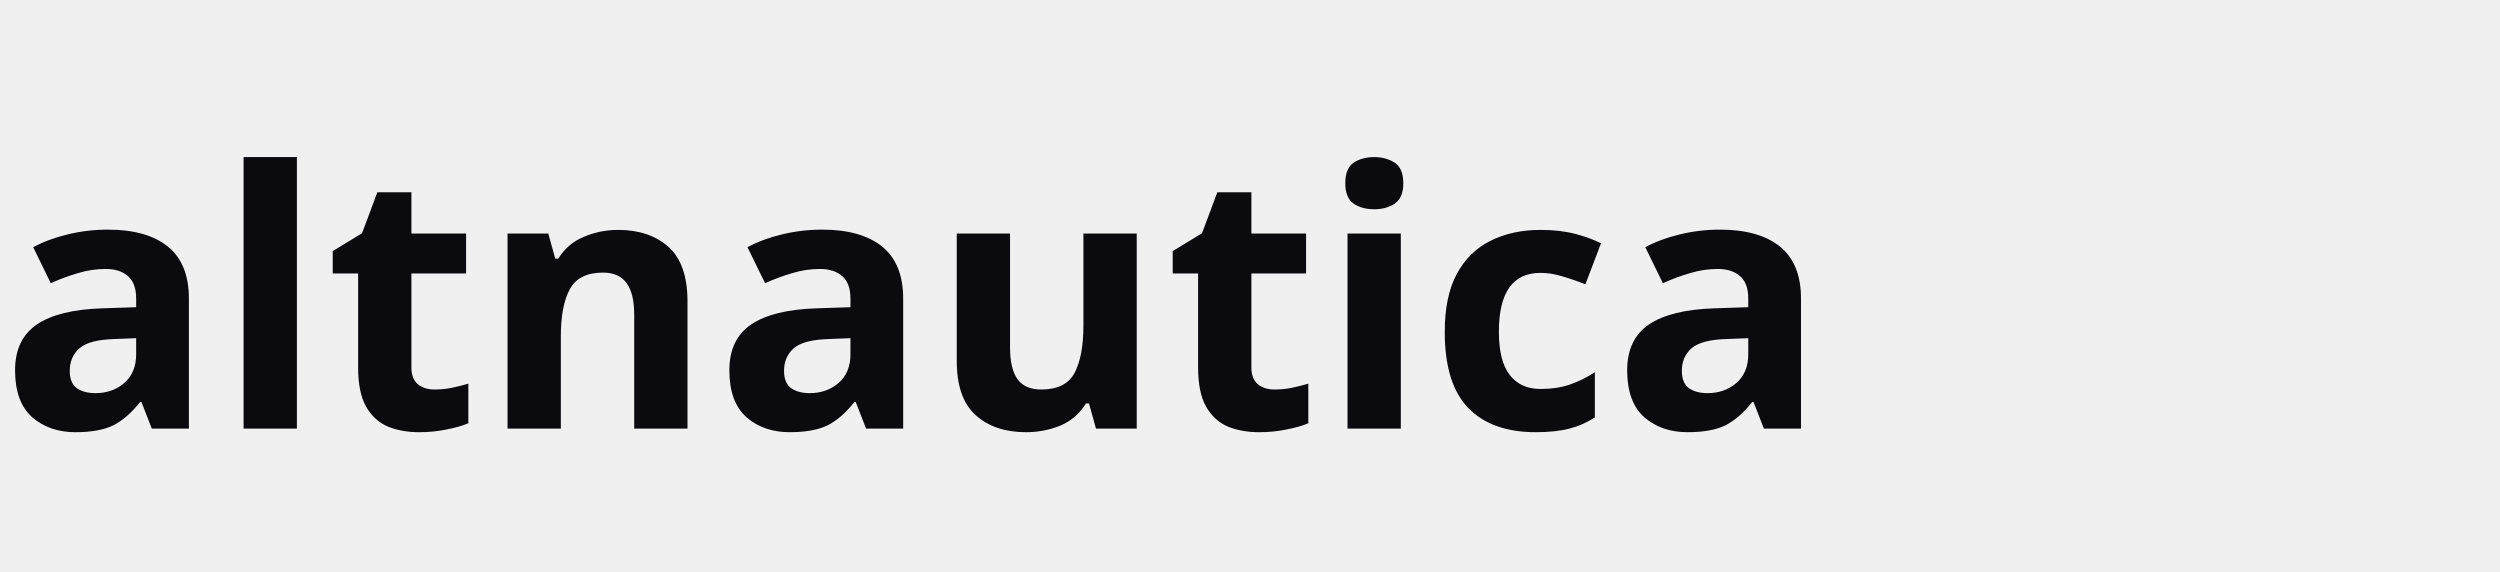
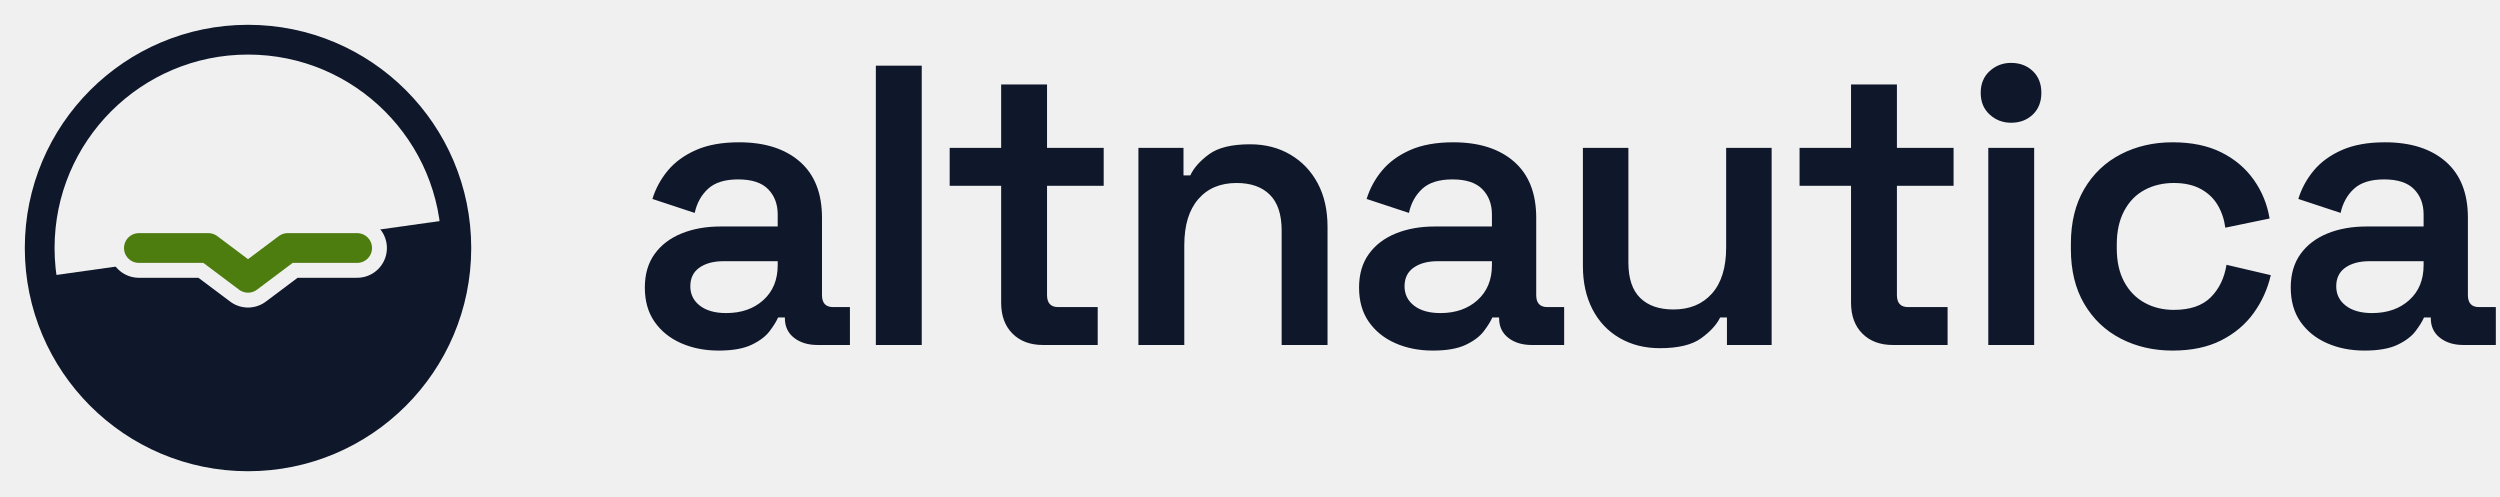
- <svg xmlns="http://www.w3.org/2000/svg" width="140" height="32" viewBox="0 0 140 32" fill="none">
-   <text x="0" y="24" font-family="Space Grotesk, sans-serif" font-size="20" font-weight="600" fill="#0A0A0F">altnautica</text>
+ <svg xmlns="http://www.w3.org/2000/svg" viewBox="0 0 504 100" role="img" aria-label="Altnautica">
+   <defs>
+     <clipPath id="light-lk-disc">
+       <circle cx="50" cy="50" r="42" />
+     </clipPath>
+     <mask id="light-lk-knock" maskUnits="userSpaceOnUse" x="0" y="0" width="100" height="100">
+       <rect width="100" height="100" fill="#fff" />
+       <path d="M28,50 H42 L50,56 L58,50 H72" fill="none" stroke="#000" stroke-width="12" stroke-linecap="round" stroke-linejoin="round" />
+     </mask>
+   </defs>
+   <circle cx="50" cy="50" r="42" fill="none" stroke="#0F172A" stroke-width="6" mask="url(#light-lk-knock)" />
+   <g clip-path="url(#light-lk-disc)" mask="url(#light-lk-knock)">
+     <g fill="#0F172A">
+       <rect x="-50" y="50" width="200" height="100" transform="rotate(-8 50 50)" />
+     </g>
+   </g>
+   <path d="M28,50 H42 L50,56 L58,50 H72" fill="none" stroke="#4D7C0F" stroke-width="6" stroke-linecap="round" stroke-linejoin="round" />
+   <path fill="#0F172A" transform="translate(126.70 69.55) scale(0.08044)" d="M226.0 14Q174.0 14 132.0 -4.5Q90.0 -23 65.5 -58.0Q41.0 -93 41.0 -144Q41.0 -194 65.5 -228.0Q90.0 -262 133.0 -279.5Q176.0 -297 231.0 -297H374.0V-327Q374.0 -366 350.0 -390.5Q326.0 -415 275.0 -415Q225.0 -415 199.5 -391.5Q174.0 -368 166.0 -331L60.0 -366Q72.0 -405 98.5 -437.0Q125.0 -469 169.0 -488.5Q213.0 -508 277.0 -508Q374.0 -508 429.5 -459.5Q485.0 -411 485.0 -319V-125Q485.0 -95 513.0 -95H555.0V0H474.0Q438.0 0 415.0 -18.0Q392.0 -36 392.0 -67V-69H375.0Q369.0 -55 354.0 -35.0Q339.0 -15 308.5 -0.5Q278.0 14 226.0 14ZM245.0 -80Q302.0 -80 338.0 -112.5Q374.0 -145 374.0 -200V-210H238.0Q201.0 -210 178.0 -194.0Q155.0 -178 155.0 -147Q155.0 -117 179.0 -98.5Q203.0 -80 245.0 -80Z M620.0 0V-700H735.0V0Z M1039.0 0Q991.0 0 962.5 -28.5Q934.0 -57 934.0 -106V-399H805.0V-494H934.0V-653H1049.0V-494H1191.0V-399H1049.0V-125Q1049.0 -95 1077.0 -95H1176.0V0Z M1278.0 0V-494H1391.0V-425H1408.0Q1421.0 -453 1455.0 -478.0Q1489.0 -503 1558.0 -503Q1615.0 -503 1659.0 -477.0Q1703.0 -451 1727.5 -405.0Q1752.0 -359 1752.0 -296V0H1637.0V-287Q1637.0 -347 1607.5 -376.5Q1578.0 -406 1524.0 -406Q1463.0 -406 1428.0 -365.5Q1393.0 -325 1393.0 -250V0Z M2016.0 14Q1964.0 14 1922.0 -4.5Q1880.0 -23 1855.5 -58.0Q1831.0 -93 1831.0 -144Q1831.0 -194 1855.5 -228.0Q1880.0 -262 1923.0 -279.5Q1966.0 -297 2021.0 -297H2164.0V-327Q2164.0 -366 2140.0 -390.5Q2116.0 -415 2065.0 -415Q2015.0 -415 1989.5 -391.5Q1964.0 -368 1956.0 -331L1850.0 -366Q1862.0 -405 1888.5 -437.0Q1915.0 -469 1959.0 -488.5Q2003.0 -508 2067.0 -508Q2164.0 -508 2219.5 -459.5Q2275.0 -411 2275.0 -319V-125Q2275.0 -95 2303.0 -95H2345.0V0H2264.0Q2228.0 0 2205.0 -18.0Q2182.0 -36 2182.0 -67V-69H2165.0Q2159.0 -55 2144.0 -35.0Q2129.0 -15 2098.5 -0.5Q2068.0 14 2016.0 14ZM2035.0 -80Q2092.0 -80 2128.0 -112.5Q2164.0 -145 2164.0 -200V-210H2028.0Q1991.0 -210 1968.0 -194.0Q1945.0 -178 1945.0 -147Q1945.0 -117 1969.0 -98.5Q1993.0 -80 2035.0 -80Z M2585.0 8Q2528.0 8 2484.0 -17.5Q2440.0 -43 2416.0 -89.5Q2392.0 -136 2392.0 -198V-494H2506.0V-207Q2506.0 -147 2535.5 -118.0Q2565.0 -89 2619.0 -89Q2680.0 -89 2715.5 -129.0Q2751.0 -169 2751.0 -244V-494H2865.0V0H2753.0V-69H2736.0Q2723.0 -42 2688.5 -17.0Q2654.0 8 2585.0 8Z M3169.0 0Q3121.0 0 3092.5 -28.5Q3064.0 -57 3064.0 -106V-399H2935.0V-494H3064.0V-653H3179.0V-494H3321.0V-399H3179.0V-125Q3179.0 -95 3207.0 -95H3306.0V0Z M3408.0 0V-494H3523.0V0ZM3465.0 -557Q3434.0 -557 3411.5 -577.5Q3389.0 -598 3389.0 -632Q3389.0 -666 3411.5 -686.5Q3434.0 -707 3465.0 -707Q3498.0 -707 3519.5 -686.5Q3541.0 -666 3541.0 -632Q3541.0 -598 3519.5 -577.5Q3498.0 -557 3465.0 -557Z M3870.0 14Q3798.0 14 3740.0 -16.0Q3682.0 -46 3648.5 -103.0Q3615.0 -160 3615.0 -240V-254Q3615.0 -334 3648.5 -391.0Q3682.0 -448 3740.0 -478.0Q3798.0 -508 3870.0 -508Q3941.0 -508 3991.5 -483.0Q4042.0 -458 4073.0 -414.5Q4104.0 -371 4113.0 -317L4002.0 -294Q3998.0 -325 3983.0 -350.5Q3968.0 -376 3940.5 -391.0Q3913.0 -406 3873.0 -406Q3832.0 -406 3799.5 -388.5Q3767.0 -371 3748.5 -336.0Q3730.0 -301 3730.0 -252V-242Q3730.0 -193 3748.5 -158.5Q3767.0 -124 3799.5 -106.0Q3832.0 -88 3873.0 -88Q3934.0 -88 3965.5 -119.5Q3997.0 -151 4005.0 -201L4116.0 -175Q4104.0 -123 4073.0 -80.0Q4042.0 -37 3991.5 -11.5Q3941.0 14 3870.0 14Z M4351.0 14Q4299.0 14 4257.0 -4.5Q4215.0 -23 4190.5 -58.0Q4166.0 -93 4166.0 -144Q4166.0 -194 4190.5 -228.0Q4215.0 -262 4258.0 -279.5Q4301.0 -297 4356.0 -297H4499.0V-327Q4499.0 -366 4475.0 -390.5Q4451.0 -415 4400.0 -415Q4350.0 -415 4324.5 -391.5Q4299.0 -368 4291.0 -331L4185.0 -366Q4197.0 -405 4223.5 -437.0Q4250.0 -469 4294.0 -488.5Q4338.0 -508 4402.0 -508Q4499.0 -508 4554.5 -459.5Q4610.0 -411 4610.0 -319V-125Q4610.0 -95 4638.0 -95H4680.0V0H4599.0Q4563.0 0 4540.0 -18.0Q4517.0 -36 4517.0 -67V-69H4500.0Q4494.0 -55 4479.0 -35.0Q4464.0 -15 4433.5 -0.5Q4403.0 14 4351.0 14ZM4370.0 -80Q4427.0 -80 4463.0 -112.5Q4499.0 -145 4499.0 -200V-210H4363.0Q4326.0 -210 4303.0 -194.0Q4280.0 -178 4280.0 -147Q4280.0 -117 4304.0 -98.5Q4328.0 -80 4370.0 -80Z" />
</svg>
